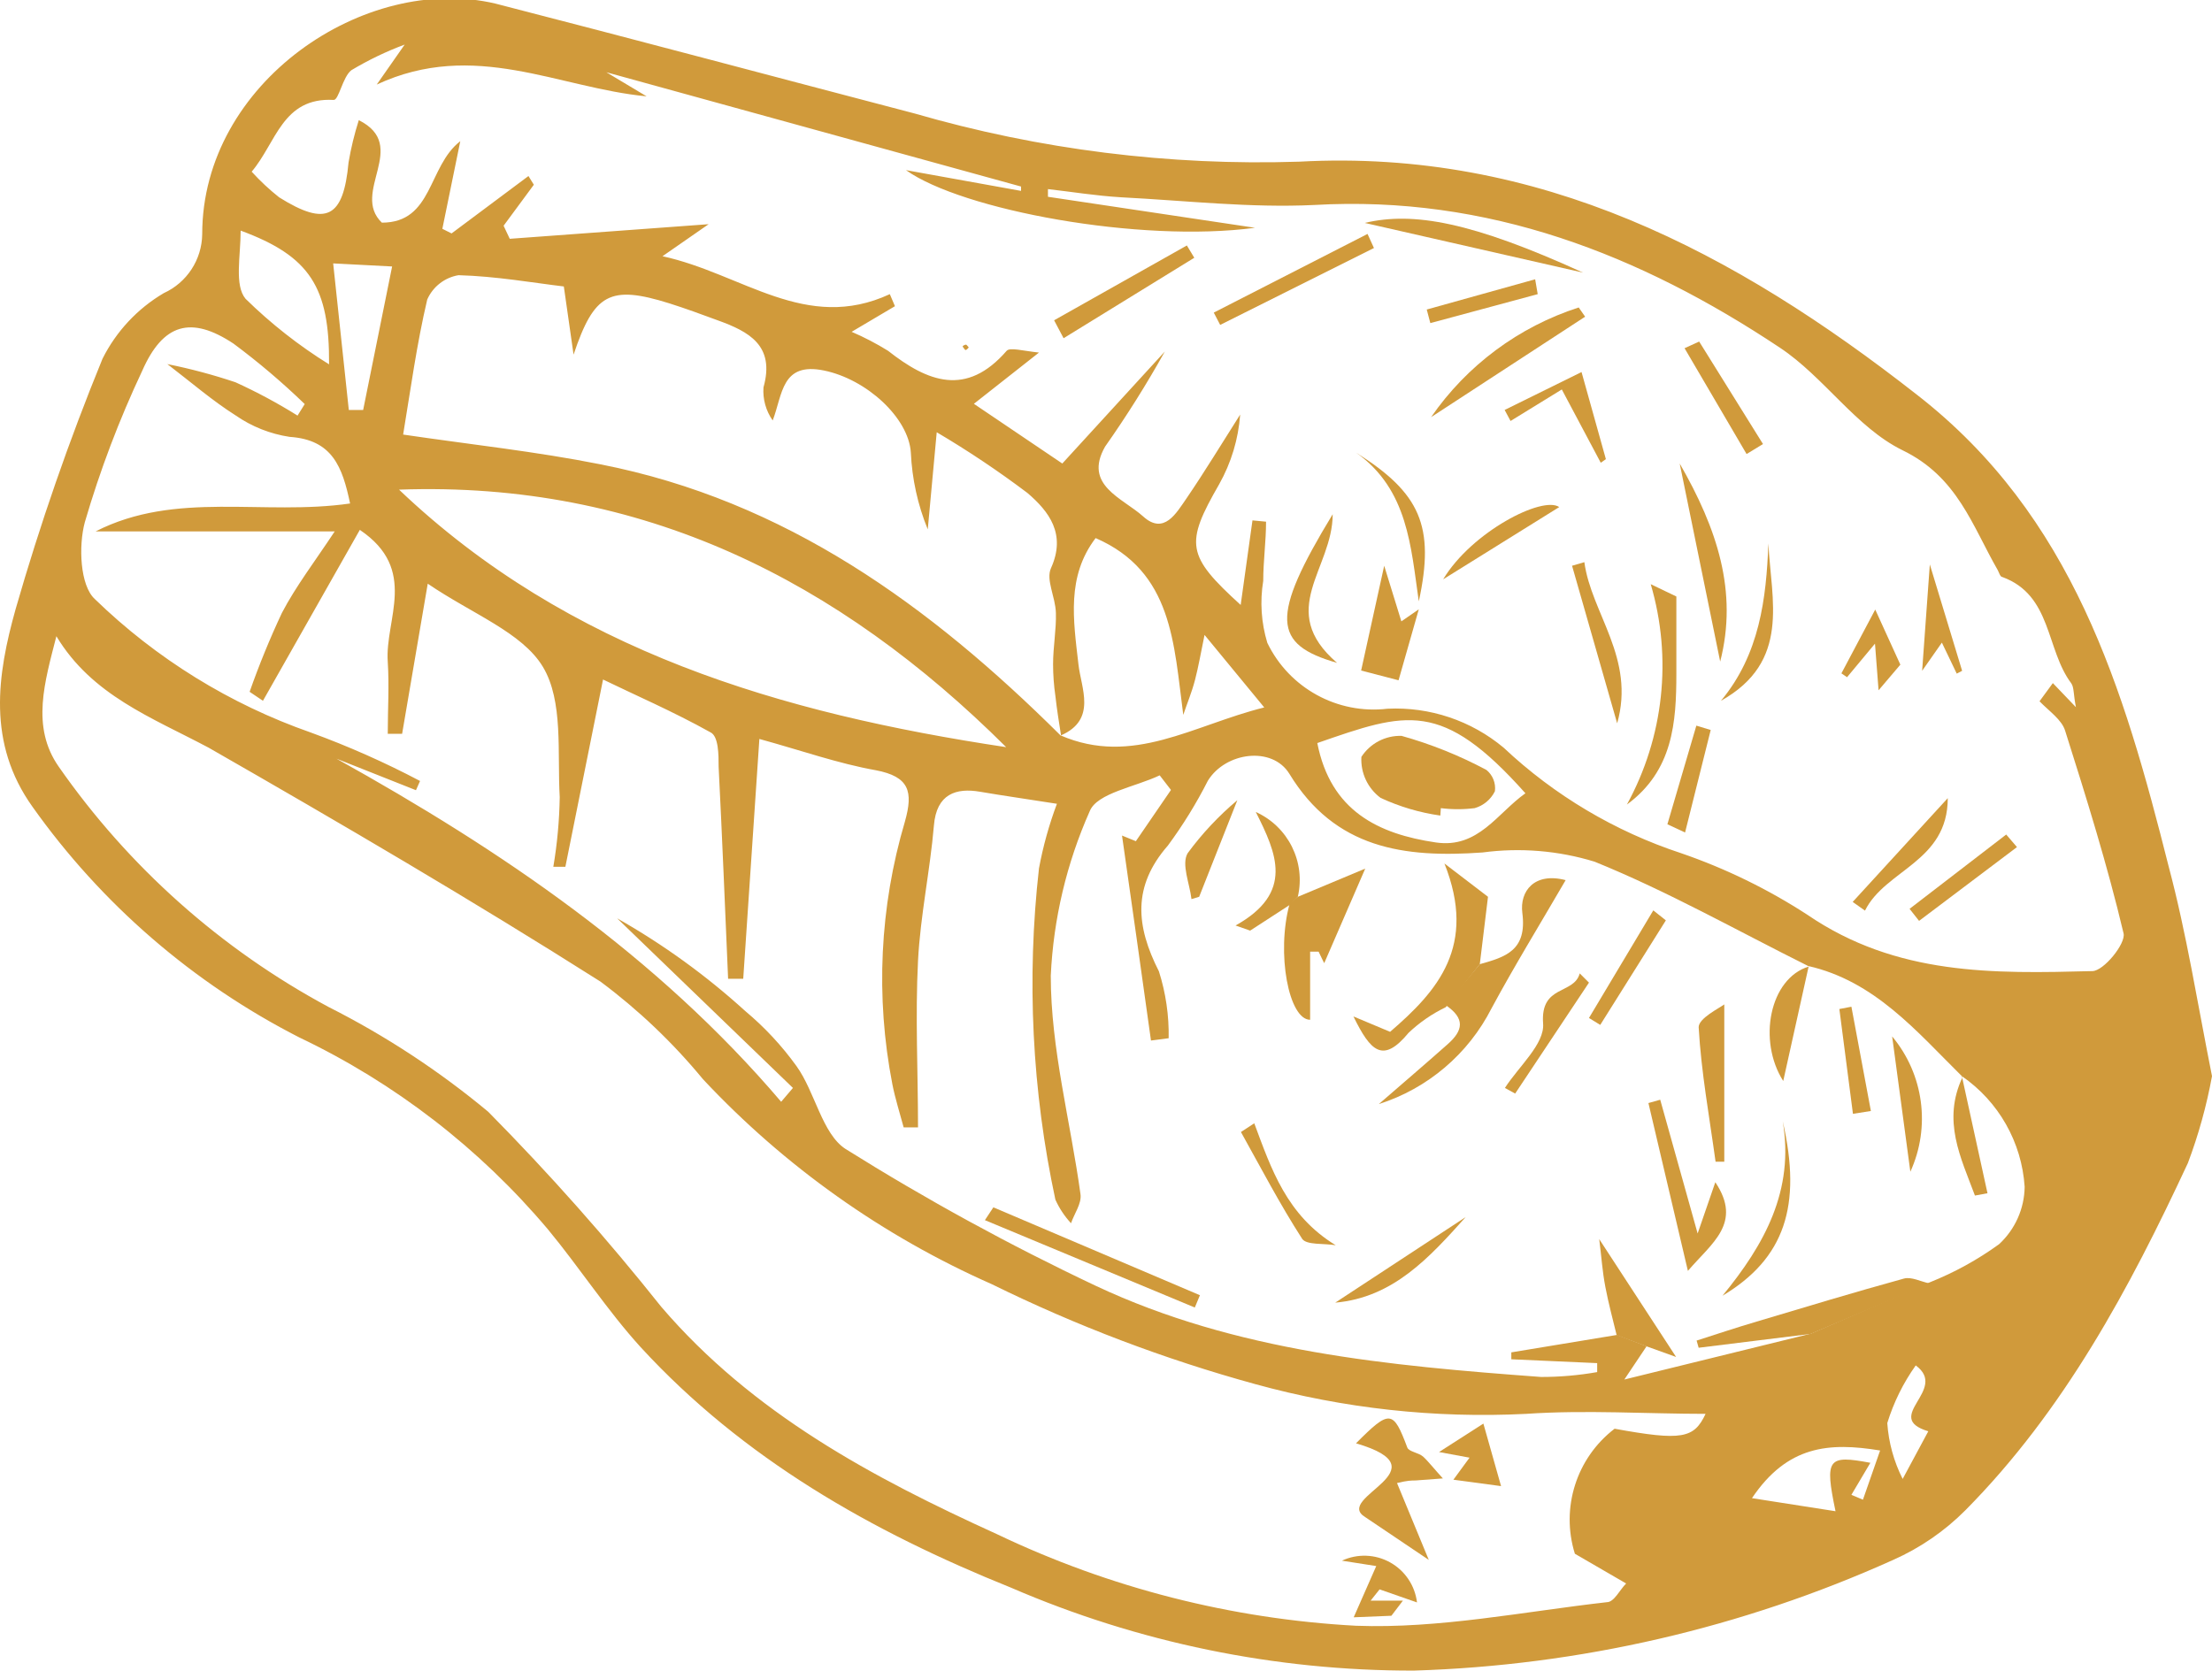
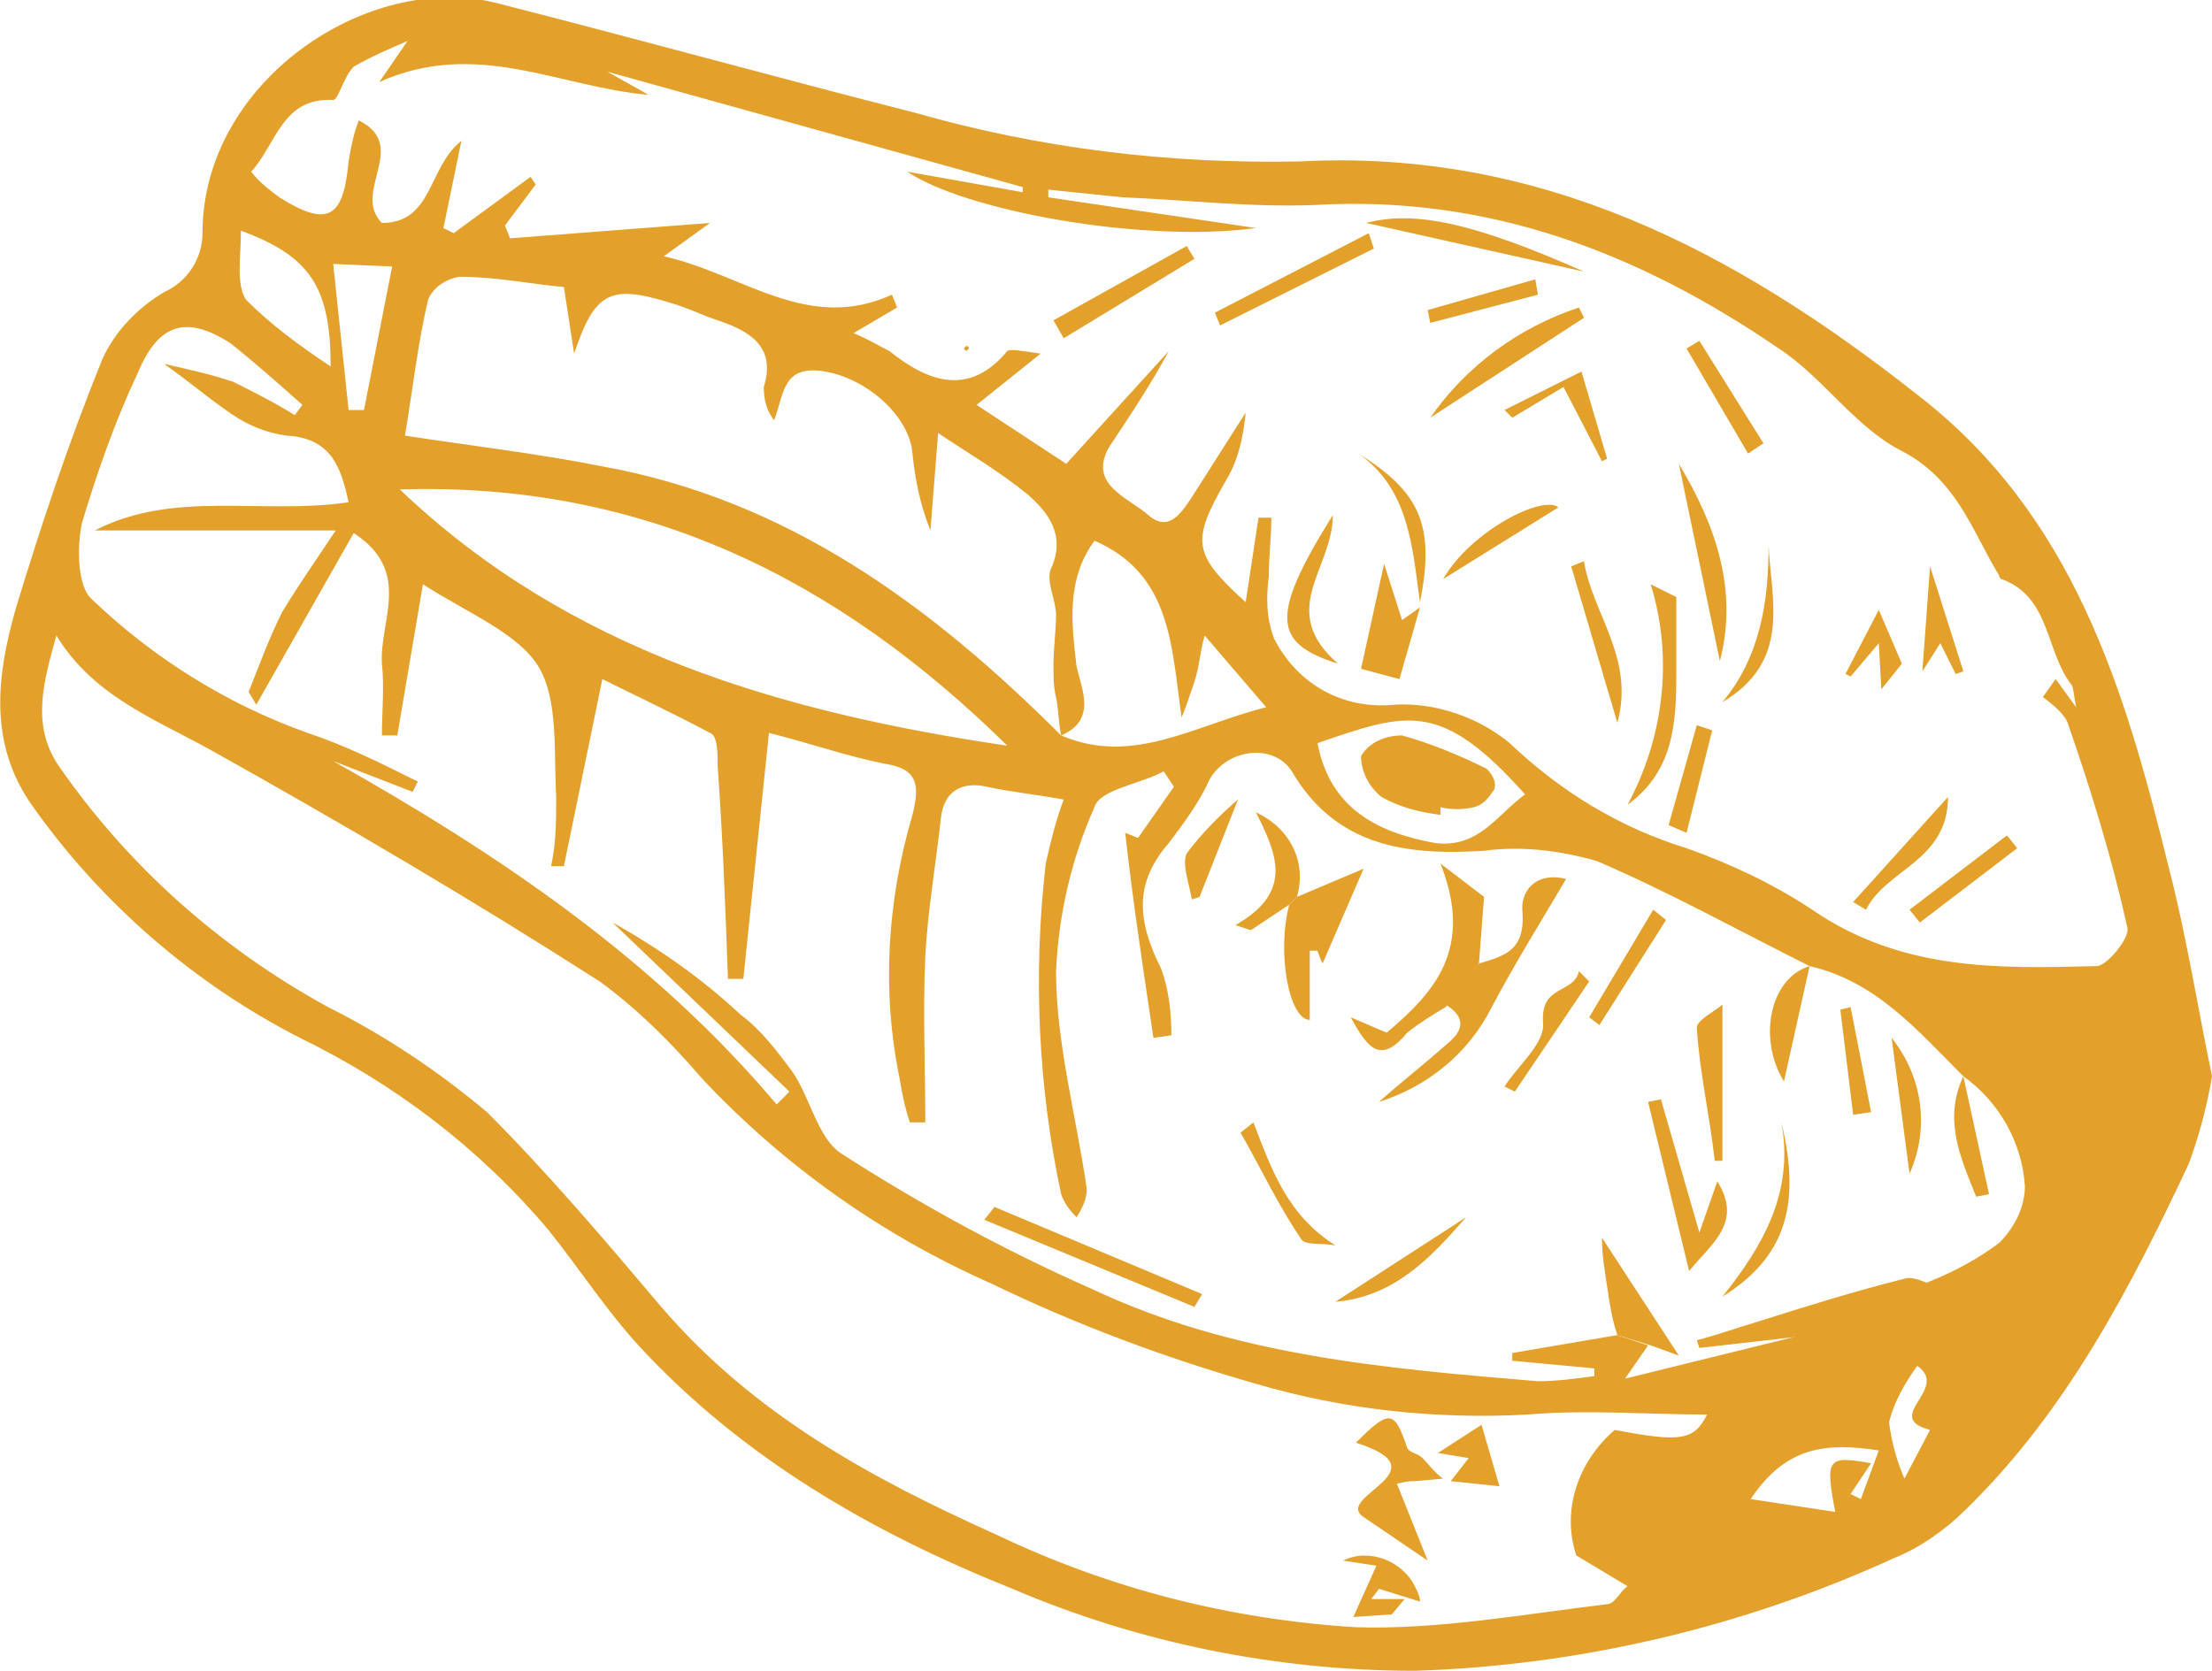
- <svg xmlns="http://www.w3.org/2000/svg" viewBox="0 0 86.31 65.19">
-   <defs>
-     <style>.cls-1{fill:#d09a3b;}</style>
-   </defs>
-   <g id="Layer_2" data-name="Layer 2">
-     <g id="Layer_1-2" data-name="Layer 1">
-       <path class="cls-1" d="M86.31,42a19.65,19.65,0,0,1-.94,3.39c-2.28,4.9-4.83,9.66-8.68,13.55a9.28,9.28,0,0,1-2.82,1.94,49.18,49.18,0,0,1-18.7,4.32,39.42,39.42,0,0,1-15.73-3.24C34,59.77,29,56.93,25,52.58c-1.31-1.44-2.38-3.1-3.62-4.6a29,29,0,0,0-9.7-7.49,28.86,28.86,0,0,1-10.41-9C-.51,29-.11,26.34.61,23.77A95.47,95.47,0,0,1,4,14a6.19,6.19,0,0,1,2.39-2.56,2.56,2.56,0,0,0,1.5-2.3c0-5.93,6.37-10.2,11.44-9C24.77,1.54,30.23,3,35.69,4.43a48.32,48.32,0,0,0,15,1.88c9.36-.51,17,3.53,24.1,9.09,6.1,4.74,8.08,11.48,9.83,18.42C85.32,36.45,85.74,39.14,86.31,42ZM41.38,28.7c2.82,1.22,5.17-.4,7.95-1.09L47,24.78c-.15.73-.24,1.25-.37,1.75s-.31.92-.46,1.37c-.37-2.78-.41-5.59-3.42-6.9-1.14,1.5-.87,3.19-.67,4.93.1.92.73,2.15-.68,2.77-.08-.52-.16-1-.22-1.54a8.62,8.62,0,0,1-.09-1.24c0-.68.13-1.36.11-2s-.4-1.29-.19-1.75c.6-1.33-.08-2.21-.92-2.93a37.75,37.75,0,0,0-3.54-2.37l-.35,3.79a9,9,0,0,1-.66-3c-.09-1.36-1.73-2.86-3.39-3.2s-1.61.93-2,1.95a2,2,0,0,1-.36-1.29c.46-1.64-.57-2.18-1.79-2.62-.62-.23-1.25-.46-1.88-.66-2.33-.73-2.94-.38-3.74,2L22,11.18c-1.18-.14-2.64-.4-4.11-.44a1.63,1.63,0,0,0-1.22.95c-.41,1.74-.65,3.52-.94,5.27,2.64.39,5.18.66,7.69,1.16C30.66,19.54,36.3,23.65,41.38,28.7ZM76.55,42l0,0c-1.77-1.75-3.4-3.71-6-4.3l0,0c-2.77-1.38-5.47-2.91-8.33-4.07a10.28,10.28,0,0,0-4.37-.36c-3.07.22-5.76-.15-7.54-3.07-.67-1.09-2.49-.85-3.18.27A17.87,17.87,0,0,1,45.57,33c-1.39,1.59-1.25,3.14-.35,4.91a8.12,8.12,0,0,1,.38,2.61l-.69.09c-.37-2.67-.75-5.33-1.13-8l.54.22,1.37-2-.44-.57c-.94.45-2.45.69-2.73,1.4A17.84,17.84,0,0,0,41,38.08c0,2.85.77,5.69,1.16,8.53.05.36-.24.75-.37,1.13a3.42,3.42,0,0,1-.61-.92,40.13,40.13,0,0,1-.64-12.93,14.91,14.91,0,0,1,.7-2.52c-1.13-.18-2.07-.31-3-.47s-1.7.08-1.8,1.32c-.15,1.76-.53,3.52-.62,5.28-.11,2.16,0,4.33,0,6.5l-.56,0c-.15-.56-.33-1.12-.44-1.68a21.59,21.59,0,0,1,.49-10.26c.33-1.17.17-1.75-1.14-2-1.46-.26-2.87-.76-4.54-1.22L29,38.2h-.59c-.12-2.76-.23-5.52-.37-8.28,0-.46,0-1.19-.32-1.34-1.45-.81-3-1.48-4.19-2.06l-1.47,7.31-.47,0a18,18,0,0,0,.25-2.72c-.1-1.73.15-3.75-.66-5.09s-2.76-2.06-4.49-3.24l-1,5.86-.56,0c0-.94.06-1.88,0-2.81-.12-1.66,1.21-3.6-1.09-5.15l-3.78,6.67L9.74,27A33.18,33.18,0,0,1,11,23.92c.55-1.05,1.28-2,2.06-3.18H3.73c3.13-1.6,6.54-.6,9.93-1.09-.3-1.43-.69-2.49-2.36-2.6a5,5,0,0,1-2.11-.84c-.9-.57-1.72-1.28-2.66-2a21.81,21.81,0,0,1,2.66.71,20.89,20.89,0,0,1,2.42,1.3l.28-.45a28.2,28.2,0,0,0-2.78-2.36c-1.66-1.1-2.75-.78-3.56,1.06a40.55,40.55,0,0,0-2.24,5.91c-.25.92-.19,2.47.39,3a23,23,0,0,0,8.43,5.21,34.32,34.32,0,0,1,4.26,1.89l-.16.36-3.1-1.23C19.58,33.2,25.63,37.3,30.48,43l.46-.54-6.86-6.62a27.77,27.77,0,0,1,5,3.62,11.74,11.74,0,0,1,2,2.15c.72,1,1,2.64,1.91,3.23a94.07,94.07,0,0,0,9.76,5.34c5.48,2.58,11.43,3.12,17.38,3.56a12.54,12.54,0,0,0,2.19-.19l0-.35-3.35-.15,0-.27,4.12-.68,1.16.44-.87,1.3,7.28-1.79,4.63-2A12.5,12.5,0,0,0,78,48.56a3.1,3.1,0,0,0,1-2.24A5.69,5.69,0,0,0,76.55,42ZM81,27.6c-.1-.51-.07-.77-.18-.93-1-1.33-.75-3.44-2.69-4.15-.08,0-.13-.17-.18-.27-1-1.74-1.57-3.64-3.72-4.68-1.81-.89-3.06-2.86-4.78-4C64,9.94,58.06,7.61,51.28,8c-2.5.12-5-.17-7.53-.3-1-.06-1.9-.21-2.86-.32l0,.3,8.08,1.21c-4.5.6-11.43-.69-13.62-2.25l4.49.81,0-.17L23.66,2.82l1.57.94c-3.45-.33-6.72-2.23-10.53-.46l1.09-1.56a12.6,12.6,0,0,0-2.08,1c-.34.26-.49,1.17-.69,1.16-2-.11-2.24,1.67-3.2,2.8a9,9,0,0,0,1.07,1c1.85,1.16,2.51.8,2.71-1.36A12.13,12.13,0,0,1,14,4.69c2,1-.33,2.82.9,4,2,0,1.79-2.2,3.06-3.18l-.7,3.42.36.18,3-2.24.21.34-1.18,1.6.24.51,7.76-.57L25.85,10c3.12.68,5.59,3,8.87,1.48l.2.47-1.69,1a10.78,10.78,0,0,1,1.42.74c1.55,1.22,3.06,1.81,4.63,0,.13-.14.61,0,1.26.07L38,15.76l3.45,2.33,4-4.37a41.88,41.88,0,0,1-2.33,3.71c-.86,1.51.68,2,1.49,2.73s1.29-.14,1.68-.7c.73-1.07,1.4-2.18,2.1-3.28a6.51,6.51,0,0,1-.82,2.72c-1.34,2.33-1.28,2.78.84,4.71l.46-3.3.53.05c0,.77-.11,1.54-.11,2.31a5.34,5.34,0,0,0,.16,2.42,4.61,4.61,0,0,0,4.69,2.57,6.57,6.57,0,0,1,4.53,1.52,18.58,18.58,0,0,0,6.93,4.12,22.43,22.43,0,0,1,4.92,2.4C74,38.08,77.79,38,81.64,37.9c.44,0,1.31-1.07,1.22-1.47-.63-2.66-1.45-5.29-2.28-7.91-.13-.43-.62-.76-1-1.15l.52-.71ZM2.2,24.83c-.45,1.77-1,3.53.09,5.09A30.33,30.33,0,0,0,12.82,39.3a33,33,0,0,1,6.23,4.09A94.69,94.69,0,0,1,25.8,51c3.56,4.16,8.23,6.66,13.11,8.88a37.13,37.13,0,0,0,14,3.57c3.25.12,6.53-.55,9.79-.92.28,0,.5-.48.75-.73l-2-1.16A4.47,4.47,0,0,1,63,55.76c2.63.48,3.1.38,3.55-.58-2.28,0-4.67-.16-7,0a33.42,33.42,0,0,1-10.57-1.16,58.21,58.21,0,0,1-10.28-3.9,34.59,34.59,0,0,1-11.27-8,22.94,22.94,0,0,0-4-3.81c-5-3.17-10.14-6.18-15.29-9.13C5.92,28,3.59,27.14,2.2,24.83Zm13.37-5.72c6.63,6.31,14.92,8.73,23.69,10.05C32.72,22.65,25.06,18.77,15.57,19.11ZM51.4,29c.52,2.65,2.38,3.55,4.63,3.88,1.65.24,2.39-1.14,3.49-1.92C56.25,27.29,54.88,27.79,51.4,29ZM9.39,9c0,1-.25,2.13.19,2.66a18.8,18.8,0,0,0,3.26,2.56C12.86,11.21,12.1,10,9.39,9ZM13,10.28,13.61,16l.56,0L15.3,10.4ZM72.24,58.34l.45.19.67-1.92c-2-.33-3.62-.19-5,1.86l3.26.51c-.43-2.06-.3-2.2,1.36-1.89Zm2.51-5.05a7.84,7.84,0,0,0-1.11,2.25,5.7,5.7,0,0,0,.6,2.18l1-1.86C73.42,55.31,76.05,54.24,74.75,53.29Z" />
-       <path class="cls-1" d="M70.65,52.06l-4.37.54-.08-.28c.78-.25,1.56-.51,2.34-.74,1.91-.57,3.82-1.15,5.75-1.68.29-.08.66.12,1,.19Z" />
-       <path class="cls-1" d="M63.08,52.11c-.15-.62-.32-1.25-.44-1.88s-.15-1.16-.24-1.87l3,4.6-1.14-.41Z" />
-       <path class="cls-1" d="M57.74,37.63c1-.28,1.85-.53,1.66-2-.11-.85.47-1.6,1.69-1.28-1,1.72-2,3.35-2.89,5a7.48,7.48,0,0,1-4.4,3.74c.9-.78,1.8-1.55,2.69-2.34.6-.53.69-1-.08-1.52Z" />
-       <path class="cls-1" d="M50.64,35l2.63-1.1-1.6,3.69s-.11-.21-.22-.45l-.33,0V39.8c-.83,0-1.33-2.59-.8-4.53Z" />
-       <path class="cls-1" d="M57.74,37.63l-1.33,1.68a5.71,5.71,0,0,0-1.45,1c-1,1.21-1.48.73-2.15-.64l1.43.6c1.86-1.6,3.4-3.35,2.12-6.57L58.06,35Z" />
-       <path class="cls-1" d="M65.86,49.6l-1.54-6.55.46-.13,1.46,5.22.69-2C68,47.74,66.79,48.51,65.86,49.6Z" />
-       <path class="cls-1" d="M38.76,47.12l8.06,3.43-.2.48-8.19-3.41Z" />
-       <path class="cls-1" d="M50.64,35l-.32.32-1.54,1-.57-.2c2.3-1.28,1.6-2.82.79-4.43A2.91,2.91,0,0,1,50.64,35Z" />
-       <path class="cls-1" d="M66.94,45.34c-.24-1.75-.56-3.49-.66-5.25,0-.35.8-.74,1-.89v6.14Z" />
-       <path class="cls-1" d="M67.21,50.57c1.64-2,2.81-4.11,2.35-6.81C70.32,47.07,69.63,49.12,67.21,50.57Z" />
-       <path class="cls-1" d="M73.83,40.45a5,5,0,0,1,.71,5.28Z" />
-       <path class="cls-1" d="M48.94,43.84c.66,1.77,1.26,3.59,3.18,4.76-.45-.08-1.14,0-1.31-.25-.87-1.35-1.61-2.77-2.39-4.17Z" />
-       <path class="cls-1" d="M48.28,31.23,46.79,35l-.3.09c-.07-.61-.4-1.36-.15-1.79A11.9,11.9,0,0,1,48.28,31.23Z" />
-       <path class="cls-1" d="M62,38.35l-2.88,4.33-.4-.22c.54-.84,1.56-1.72,1.49-2.52-.11-1.52,1.2-1.11,1.43-1.95Z" />
-       <path class="cls-1" d="M76.55,42l1,4.57-.49.09c-.55-1.48-1.29-2.92-.48-4.63Z" />
-       <path class="cls-1" d="M70.58,37.68l-1,4.51c-1-1.57-.54-4,1-4.47Z" />
-       <path class="cls-1" d="M65,35.92,62.44,40,62,39.73l2.51-4.2Z" />
-       <path class="cls-1" d="M57.19,47.5c-1.41,1.57-2.82,3.14-5.09,3.34Z" />
-       <path class="cls-1" d="M72.24,39.29,73,43.36l-.7.11-.53-4.09Z" />
-       <path class="cls-1" d="M64.41,22.8l1,.48c0,1.12,0,2.06,0,3,0,1.91-.13,3.8-1.93,5.12A11.27,11.27,0,0,0,64.41,22.8Z" />
-       <path class="cls-1" d="M54.68,24.25l.68-.47-.79,2.77-1.46-.38.9-4.09Z" />
-       <path class="cls-1" d="M55.84,16.28A11.16,11.16,0,0,1,61.6,12l.25.36Z" />
-       <path class="cls-1" d="M53.61,9.68l-6,3-.25-.48,6-3.07Z" />
-       <path class="cls-1" d="M41.13,12.5l5.18-2.92.29.48L41.5,13.2Z" />
-       <path class="cls-1" d="M61.77,10.64,53.25,8.7C55.16,8.25,57.45,8.67,61.77,10.64Z" />
-       <path class="cls-1" d="M67.12,25.82l-1.58-7.73C67,20.63,67.82,23.09,67.12,25.82Z" />
-       <path class="cls-1" d="M52,20.07c0,2.14-2.22,3.74.17,5.8C49.66,25.15,49.55,24.1,52,20.07Z" />
-       <path class="cls-1" d="M55.36,23.47c-.31-2.13-.42-4.36-2.44-5.8C55.41,19.24,56,20.53,55.36,23.47Z" />
-       <path class="cls-1" d="M61.82,21.94c.27,2,2,3.75,1.28,6.29l-1.76-6.15Z" />
-       <path class="cls-1" d="M66.3,13.33l2.49,4-.64.39-2.42-4.13Z" />
-       <path class="cls-1" d="M67.15,27.35c1.51-1.81,1.77-4,1.85-6.14C69.11,23.43,69.88,25.82,67.15,27.35Z" />
-       <path class="cls-1" d="M72.29,35.2,76,31.15c0,2.49-2.44,2.79-3.23,4.39Z" />
-       <path class="cls-1" d="M58.71,16l3-1.48.95,3.4-.2.14-1.52-2.86-2,1.23Z" />
-       <path class="cls-1" d="M56.31,22.61c1.12-1.86,3.88-3.27,4.53-2.82Z" />
-       <path class="cls-1" d="M78.7,33.06l-3.82,2.88-.37-.47,3.77-2.9Z" />
-       <path class="cls-1" d="M65.06,32.17l1.13-3.85.56.17-1,4Z" />
-       <path class="cls-1" d="M60,11.48l-4.19,1.13-.14-.53L59.9,10.9Z" />
-       <path class="cls-1" d="M74.15,25.94l-.85,1-.14-1.82-1.09,1.31-.22-.15,1.32-2.49Z" />
-       <path class="cls-1" d="M76.35,26.29l-.58-1.21L75,26.18l.3-4.15,1.26,4.15Z" />
-       <path class="cls-1" d="M37.8,13.56s-.08.1-.12.1-.07-.08-.11-.12.09-.09.12-.09S37.76,13.52,37.8,13.56Z" />
-       <path class="cls-1" d="M52.91,56.33c1.32-1.33,1.45-1.3,2,.16.06.17.44.2.62.36s.51.57.77.85l-1.07.08c-.15,0-.31,0-.72.1l1.24,3-2.48-1.67C52,58.44,56.43,57.36,52.91,56.33Z" />
-       <path class="cls-1" d="M52.82,63.12l.88-2-1.34-.21a2.07,2.07,0,0,1,2.93,1.63l-1.46-.51-.35.44,1.26,0-.45.59Z" />
-       <path class="cls-1" d="M57.34,56.89l-1.19-.22,1.73-1.11L58.57,58l-1.86-.25Z" />
-       <path class="cls-1" d="M56.2,31.83a8.3,8.3,0,0,1-2.33-.69,1.86,1.86,0,0,1-.75-1.6,1.8,1.8,0,0,1,1.57-.82A16.38,16.38,0,0,1,58,30.05a.92.92,0,0,1,.33.83,1.27,1.27,0,0,1-.79.66,5.27,5.27,0,0,1-1.32,0Z" />
+ <svg xmlns="http://www.w3.org/2000/svg" version="1.1" id="Layer_1" x="0px" y="0px" viewBox="0 0 86.3 65.2" style="enable-background:new 0 0 86.3 65.2;" xml:space="preserve">
+   <style type="text/css">
+ 	.st0{fill:#E3A02A;}
+ </style>
+   <g>
+     <g id="Layer_1-2">
+       <path class="st0" d="M86.3,42c-0.2,1.2-0.5,2.3-0.9,3.4c-2.3,4.9-4.8,9.7-8.7,13.5c-0.8,0.8-1.8,1.5-2.8,1.9    C68,63.5,61.6,65,55.2,65.2c-5.4,0-10.8-1.1-15.7-3.2C34,59.8,29,56.9,25,52.6c-1.3-1.4-2.4-3.1-3.6-4.6c-2.7-3.2-6-5.7-9.7-7.5    c-4.1-2.1-7.7-5.2-10.4-9c-1.8-2.5-1.4-5.2-0.7-7.7c1-3.3,2.1-6.6,3.4-9.8c0.5-1.1,1.4-2,2.4-2.6c0.9-0.4,1.5-1.3,1.5-2.3    c0-5.9,6.4-10.2,11.4-9C24.8,1.5,30.2,3,35.7,4.4c4.9,1.4,9.9,2,15,1.9c9.4-0.5,17,3.5,24.1,9.1c6.1,4.7,8.1,11.5,9.8,18.4    C85.3,36.5,85.7,39.1,86.3,42z M41.4,28.7c2.8,1.2,5.2-0.4,8-1.1L47,24.8c-0.2,0.7-0.2,1.2-0.4,1.8s-0.3,0.9-0.5,1.4    c-0.4-2.8-0.4-5.6-3.4-6.9c-1.1,1.5-0.9,3.2-0.7,4.9C42.2,26.9,42.8,28.1,41.4,28.7c-0.1-0.5-0.1-1-0.2-1.5    c-0.1-0.4-0.1-0.8-0.1-1.2c0-0.7,0.1-1.4,0.1-2s-0.4-1.3-0.2-1.8c0.6-1.3-0.1-2.2-0.9-2.9c-1.1-0.9-2.3-1.6-3.5-2.4l-0.3,3.8    c-0.4-1-0.6-2-0.7-3c-0.1-1.4-1.7-2.9-3.4-3.2s-1.6,0.9-2,1.9c-0.3-0.4-0.4-0.8-0.4-1.3c0.5-1.6-0.6-2.2-1.8-2.6    c-0.6-0.2-1.2-0.5-1.9-0.7c-2.3-0.7-2.9-0.4-3.7,2L22,11.2c-1.2-0.1-2.6-0.4-4.1-0.4c-0.5,0.1-1,0.4-1.2,0.9    c-0.4,1.7-0.6,3.5-0.9,5.3c2.6,0.4,5.2,0.7,7.7,1.2C30.7,19.5,36.3,23.6,41.4,28.7z M76.6,42L76.6,42c-1.8-1.8-3.4-3.7-6-4.3l0,0    c-2.8-1.4-5.5-2.9-8.3-4.1c-1.4-0.4-2.9-0.6-4.4-0.4c-3.1,0.2-5.8-0.2-7.5-3.1c-0.7-1.1-2.5-0.9-3.2,0.3c-0.4,0.9-1,1.7-1.6,2.5    c-1.4,1.6-1.2,3.1-0.3,4.9c0.3,0.8,0.4,1.7,0.4,2.6l-0.7,0.1c-0.4-2.7-0.8-5.3-1.1-8l0.5,0.2l1.4-2l-0.4-0.6    c-0.9,0.5-2.5,0.7-2.7,1.4c-0.9,2-1.4,4.2-1.5,6.4c0,2.8,0.8,5.7,1.2,8.5c0,0.4-0.2,0.8-0.4,1.1c-0.3-0.3-0.5-0.6-0.6-0.9    c-0.9-4.2-1.1-8.6-0.6-12.9c0.2-0.9,0.4-1.7,0.7-2.5c-1.1-0.2-2.1-0.3-3-0.5s-1.7,0.1-1.8,1.3c-0.2,1.8-0.5,3.5-0.6,5.3    c-0.1,2.2,0,4.3,0,6.5h-0.6c-0.2-0.6-0.3-1.1-0.4-1.7c-0.7-3.4-0.5-6.9,0.5-10.3c0.3-1.2,0.2-1.8-1.1-2c-1.5-0.3-2.9-0.8-4.5-1.2    L29,38.2h-0.6c-0.1-2.8-0.2-5.5-0.4-8.3c0-0.5,0-1.2-0.3-1.3c-1.5-0.8-3-1.5-4.2-2.1l-1.5,7.3h-0.5c0.2-0.9,0.2-1.8,0.2-2.7    c-0.1-1.7,0.1-3.8-0.7-5.1s-2.8-2.1-4.5-3.2l-1,5.9h-0.6c0-0.9,0.1-1.9,0-2.8c-0.1-1.7,1.2-3.6-1.1-5.1l-3.8,6.7L9.7,27    c0.4-1,0.8-2.1,1.3-3.1c0.6-1,1.3-2,2.1-3.2H3.7c3.1-1.6,6.5-0.6,9.9-1.1c-0.3-1.4-0.7-2.5-2.4-2.6c-0.8-0.1-1.5-0.4-2.1-0.8    c-0.9-0.6-1.7-1.3-2.7-2c0.9,0.2,1.8,0.4,2.7,0.7c0.8,0.4,1.6,0.8,2.4,1.3l0.3-0.4c-0.9-0.8-1.8-1.6-2.8-2.4    c-1.7-1.1-2.8-0.8-3.6,1.1c-0.9,1.9-1.6,3.9-2.2,5.9c-0.2,0.9-0.2,2.5,0.4,3c2.4,2.3,5.3,4.1,8.4,5.2c1.5,0.5,2.9,1.2,4.3,1.9    l-0.2,0.4l-3.1-1.2c6.4,3.6,12.5,7.7,17.3,13.4l0.5-0.5l-6.9-6.6c1.8,1,3.5,2.2,5,3.6c0.8,0.6,1.4,1.4,2,2.2c0.7,1,1,2.6,1.9,3.2    c3.1,2,6.4,3.8,9.8,5.3c5.5,2.6,11.4,3.1,17.4,3.6c0.7,0,1.5-0.1,2.2-0.2v-0.3L59,53.1v-0.3l4.1-0.7l1.2,0.4l-0.9,1.3l7.3-1.8    l4.6-2c1-0.4,1.9-0.9,2.7-1.5c0.6-0.6,1-1.4,1-2.2C78.9,44.6,78,43,76.6,42z M81,27.6c-0.1-0.5-0.1-0.8-0.2-0.9    c-1-1.3-0.8-3.4-2.7-4.1c-0.1,0-0.1-0.2-0.2-0.3c-1-1.7-1.6-3.6-3.7-4.7c-1.8-0.9-3.1-2.9-4.8-4C64,9.9,58.1,7.6,51.3,8    c-2.5,0.1-5-0.2-7.5-0.3c-1-0.1-1.9-0.2-2.9-0.3v0.3L49,8.9c-4.5,0.6-11.4-0.7-13.6-2.2l4.5,0.8V7.3L23.7,2.8l1.6,0.9    c-3.5-0.3-6.7-2.2-10.5-0.5l1.1-1.6c-0.7,0.3-1.4,0.6-2.1,1C13.4,3,13.2,3.9,13,3.9c-2-0.1-2.2,1.7-3.2,2.8c0.3,0.4,0.7,0.7,1.1,1    c1.9,1.2,2.5,0.8,2.7-1.4c0.1-0.6,0.2-1.1,0.4-1.6c2,1-0.3,2.8,0.9,4c2,0,1.8-2.2,3.1-3.2l-0.7,3.4l0.4,0.2l3-2.2l0.2,0.3    l-1.2,1.6l0.2,0.5l7.8-0.6L25.9,10c3.1,0.7,5.6,3,8.9,1.5l0.2,0.5l-1.7,1c0.5,0.2,1,0.5,1.4,0.7c1.5,1.2,3.1,1.8,4.6,0    c0.1-0.1,0.6,0,1.3,0.1l-2.5,2l3.5,2.3l4-4.4c-0.7,1.3-1.5,2.5-2.3,3.7c-0.9,1.5,0.7,2,1.5,2.7s1.3-0.1,1.7-0.7    c0.7-1.1,1.4-2.2,2.1-3.3c-0.1,1-0.3,1.9-0.8,2.7c-1.3,2.3-1.3,2.8,0.8,4.7l0.5-3.3l0.5,0c0,0.8-0.1,1.5-0.1,2.3    c-0.1,0.8-0.1,1.6,0.2,2.4c0.9,1.8,2.7,2.8,4.7,2.6c1.6-0.1,3.3,0.5,4.5,1.5c2,1.9,4.3,3.3,6.9,4.1c1.7,0.6,3.4,1.4,4.9,2.4    c3.5,2.4,7.3,2.3,11.1,2.2c0.4,0,1.3-1.1,1.2-1.5c-0.6-2.7-1.4-5.3-2.3-7.9c-0.1-0.4-0.6-0.8-1-1.1l0.5-0.7L81,27.6z M2.2,24.8    c-0.5,1.8-1,3.5,0.1,5.1C5,33.8,8.6,37,12.8,39.3c2.2,1.1,4.3,2.5,6.2,4.1c2.4,2.4,4.6,5,6.8,7.6c3.6,4.2,8.2,6.7,13.1,8.9    c4.4,2.1,9.1,3.3,14,3.6c3.2,0.1,6.5-0.5,9.8-0.9c0.3,0,0.5-0.5,0.8-0.7l-2-1.2c-0.6-1.8,0.1-3.7,1.5-4.9c2.6,0.5,3.1,0.4,3.6-0.6    c-2.3,0-4.7-0.2-7,0C56,55.4,52.4,55,49,54c-3.5-1-7-2.3-10.3-3.9c-4.3-1.9-8.1-4.6-11.3-8c-1.2-1.4-2.5-2.7-4-3.8    c-5-3.2-10.1-6.2-15.3-9.1C5.9,28,3.6,27.1,2.2,24.8z M15.6,19.1c6.6,6.3,14.9,8.7,23.7,10C32.7,22.6,25.1,18.8,15.6,19.1z     M51.4,29c0.5,2.6,2.4,3.5,4.6,3.9c1.7,0.2,2.4-1.1,3.5-1.9C56.2,27.3,54.9,27.8,51.4,29z M9.4,9c0,1-0.2,2.1,0.2,2.7    c1,1,2.1,1.8,3.3,2.6C12.9,11.2,12.1,10,9.4,9z M13,10.3l0.6,5.7h0.6l1.1-5.6L13,10.3z M72.2,58.3l0.4,0.2l0.7-1.9    c-2-0.3-3.6-0.2-5,1.9l3.3,0.5c-0.4-2.1-0.3-2.2,1.4-1.9L72.2,58.3z M74.8,53.3c-0.5,0.7-0.9,1.4-1.1,2.2c0.1,0.8,0.3,1.5,0.6,2.2    l1-1.9C73.4,55.3,76.1,54.2,74.8,53.3z" />
+       <path class="st0" d="M70.7,52.1l-4.4,0.5l-0.1-0.3c0.8-0.2,1.6-0.5,2.3-0.7c1.9-0.6,3.8-1.2,5.8-1.7c0.3-0.1,0.7,0.1,1,0.2    L70.7,52.1z" />
+       <path class="st0" d="M63.1,52.1c-0.2-0.6-0.3-1.2-0.4-1.9s-0.2-1.2-0.2-1.9l3,4.6l-1.1-0.4L63.1,52.1z" />
+       <path class="st0" d="M57.7,37.6c1-0.3,1.8-0.5,1.7-2c-0.1-0.8,0.5-1.6,1.7-1.3c-1,1.7-2,3.3-2.9,5c-0.9,1.8-2.5,3.1-4.4,3.7    c0.9-0.8,1.8-1.5,2.7-2.3c0.6-0.5,0.7-1-0.1-1.5L57.7,37.6z" />
+       <path class="st0" d="M50.6,35l2.6-1.1l-1.6,3.7c0,0-0.1-0.2-0.2-0.5h-0.3v2.7c-0.8,0-1.3-2.6-0.8-4.5L50.6,35z" />
+       <path class="st0" d="M57.7,37.6l-1.3,1.7c-0.5,0.3-1,0.6-1.5,1c-1,1.2-1.5,0.7-2.2-0.6l1.4,0.6c1.9-1.6,3.4-3.3,2.1-6.6l1.7,1.3    L57.7,37.6z" />
+       <path class="st0" d="M65.9,49.6L64.3,43l0.5-0.1l1.5,5.2l0.7-2C68,47.7,66.8,48.5,65.9,49.6z" />
+       <path class="st0" d="M38.8,47.1l8.1,3.4L46.6,51l-8.2-3.4L38.8,47.1z" />
+       <path class="st0" d="M50.6,35l-0.3,0.3l-1.5,1l-0.6-0.2c2.3-1.3,1.6-2.8,0.8-4.4C50.3,32.3,51,33.6,50.6,35z" />
+       <path class="st0" d="M66.9,45.3c-0.2-1.8-0.6-3.5-0.7-5.2c0-0.3,0.8-0.7,1-0.9v6.1H66.9z" />
+       <path class="st0" d="M67.2,50.6c1.6-2,2.8-4.1,2.3-6.8C70.3,47.1,69.6,49.1,67.2,50.6z" />
+       <path class="st0" d="M73.8,40.5c1.2,1.5,1.5,3.5,0.7,5.3L73.8,40.5z" />
+       <path class="st0" d="M48.9,43.8c0.7,1.8,1.3,3.6,3.2,4.8c-0.5-0.1-1.1,0-1.3-0.2c-0.9-1.3-1.6-2.8-2.4-4.2L48.9,43.8z" />
+       <path class="st0" d="M48.3,31.2L46.8,35l-0.3,0.1c-0.1-0.6-0.4-1.4-0.2-1.8C46.9,32.5,47.6,31.8,48.3,31.2z" />
+       <path class="st0" d="M62,38.3l-2.9,4.3l-0.4-0.2c0.5-0.8,1.6-1.7,1.5-2.5c-0.1-1.5,1.2-1.1,1.4-2L62,38.3z" />
+       <path class="st0" d="M76.6,42l1,4.6l-0.5,0.1C76.5,45.2,75.8,43.7,76.6,42L76.6,42z" />
+       <path class="st0" d="M70.6,37.7l-1,4.5C68.6,40.6,69,38.2,70.6,37.7L70.6,37.7z" />
+       <path class="st0" d="M65,35.9L62.4,40L62,39.7l2.5-4.2L65,35.9z" />
+       <path class="st0" d="M57.2,47.5c-1.4,1.6-2.8,3.1-5.1,3.3L57.2,47.5z" />
+       <path class="st0" d="M72.2,39.3l0.8,4.1l-0.7,0.1l-0.5-4.1L72.2,39.3z" />
+       <path class="st0" d="M64.4,22.8l1,0.5c0,1.1,0,2.1,0,3c0,1.9-0.1,3.8-1.9,5.1C64.9,28.8,65.3,25.7,64.4,22.8z" />
+       <path class="st0" d="M54.7,24.2l0.7-0.5l-0.8,2.8l-1.5-0.4l0.9-4.1L54.7,24.2z" />
+       <path class="st0" d="M55.8,16.3c1.4-2,3.4-3.5,5.8-4.3l0.2,0.4L55.8,16.3z" />
+       <path class="st0" d="M53.6,9.7l-6,3l-0.2-0.5l6-3.1L53.6,9.7z" />
+       <path class="st0" d="M41.1,12.5l5.2-2.9l0.3,0.5l-5.1,3.1L41.1,12.5z" />
+       <path class="st0" d="M61.8,10.6l-8.5-1.9C55.2,8.2,57.5,8.7,61.8,10.6z" />
+       <path class="st0" d="M67.1,25.8l-1.6-7.7C67,20.6,67.8,23.1,67.1,25.8z" />
+       <path class="st0" d="M52,20.1c0,2.1-2.2,3.7,0.2,5.8C49.7,25.1,49.5,24.1,52,20.1z" />
+       <path class="st0" d="M55.4,23.5c-0.3-2.1-0.4-4.4-2.4-5.8C55.4,19.2,56,20.5,55.4,23.5z" />
+       <path class="st0" d="M61.8,21.9c0.3,2,2,3.8,1.3,6.3l-1.8-6.1L61.8,21.9z" />
+       <path class="st0" d="M66.3,13.3l2.5,4l-0.6,0.4l-2.4-4.1L66.3,13.3z" />
+       <path class="st0" d="M67.2,27.4c1.5-1.8,1.8-4,1.8-6.1C69.1,23.4,69.9,25.8,67.2,27.4z" />
+       <path class="st0" d="M72.3,35.2l3.7-4.1c0,2.5-2.4,2.8-3.2,4.4L72.3,35.2z" />
+       <path class="st0" d="M58.7,16l3-1.5l1,3.4l-0.2,0.1l-1.5-2.9l-2,1.2L58.7,16z" />
+       <path class="st0" d="M56.3,22.6c1.1-1.9,3.9-3.3,4.5-2.8L56.3,22.6z" />
+       <path class="st0" d="M78.7,33.1l-3.8,2.9l-0.4-0.5l3.8-2.9L78.7,33.1z" />
+       <path class="st0" d="M65.1,32.2l1.1-3.9l0.6,0.2l-1,4L65.1,32.2z" />
+       <path class="st0" d="M60,11.5l-4.2,1.1l-0.1-0.5l4.2-1.2L60,11.5z" />
+       <path class="st0" d="M74.2,25.9l-0.8,1l-0.1-1.8l-1.1,1.3l-0.2-0.1l1.3-2.5L74.2,25.9z" />
+       <path class="st0" d="M76.3,26.3l-0.6-1.2L75,26.2l0.3-4.1l1.3,4.1L76.3,26.3z" />
+       <path class="st0" d="M37.8,13.6c0,0-0.1,0.1-0.1,0.1s-0.1-0.1-0.1-0.1s0.1-0.1,0.1-0.1S37.8,13.5,37.8,13.6z" />
+       <path class="st0" d="M52.9,56.3c1.3-1.3,1.5-1.3,2,0.2c0.1,0.2,0.4,0.2,0.6,0.4s0.5,0.6,0.8,0.8l-1.1,0.1c-0.2,0-0.3,0-0.7,0.1    l1.2,3l-2.5-1.7C52,58.4,56.4,57.4,52.9,56.3z" />
+       <path class="st0" d="M52.8,63.1l0.9-2l-1.3-0.2c1-0.5,2.3,0,2.8,1c0.1,0.2,0.2,0.4,0.2,0.6L53.8,62l-0.3,0.4h1.3l-0.5,0.6    L52.8,63.1z" />
+       <path class="st0" d="M57.3,56.9l-1.2-0.2l1.7-1.1l0.7,2.4l-1.9-0.2L57.3,56.9z" />
+       <path class="st0" d="M56.2,31.8c-0.8-0.1-1.6-0.3-2.3-0.7c-0.5-0.4-0.8-1-0.8-1.6c0.3-0.5,0.9-0.8,1.6-0.8    c1.1,0.3,2.3,0.8,3.3,1.3c0.2,0.2,0.4,0.5,0.3,0.8c-0.2,0.3-0.4,0.6-0.8,0.7c-0.4,0.1-0.9,0.1-1.3,0L56.2,31.8z" />
    </g>
  </g>
</svg>
